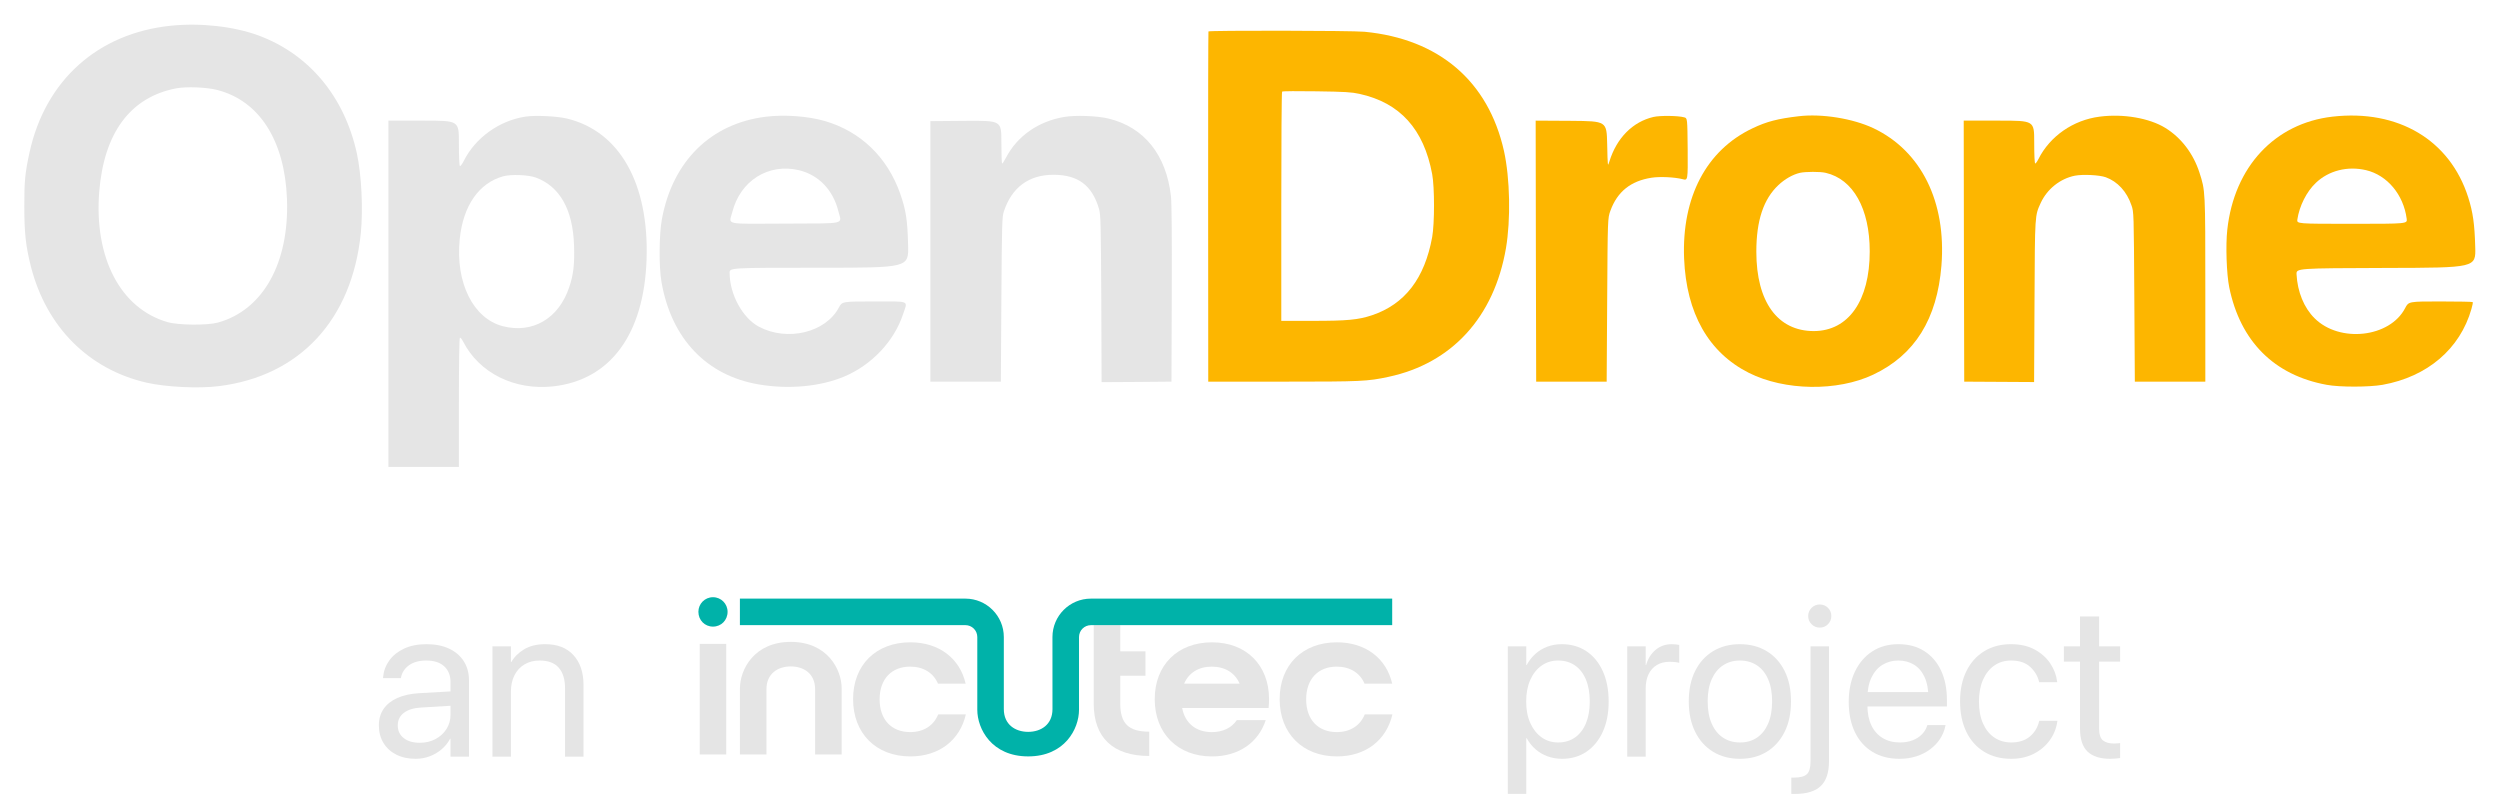
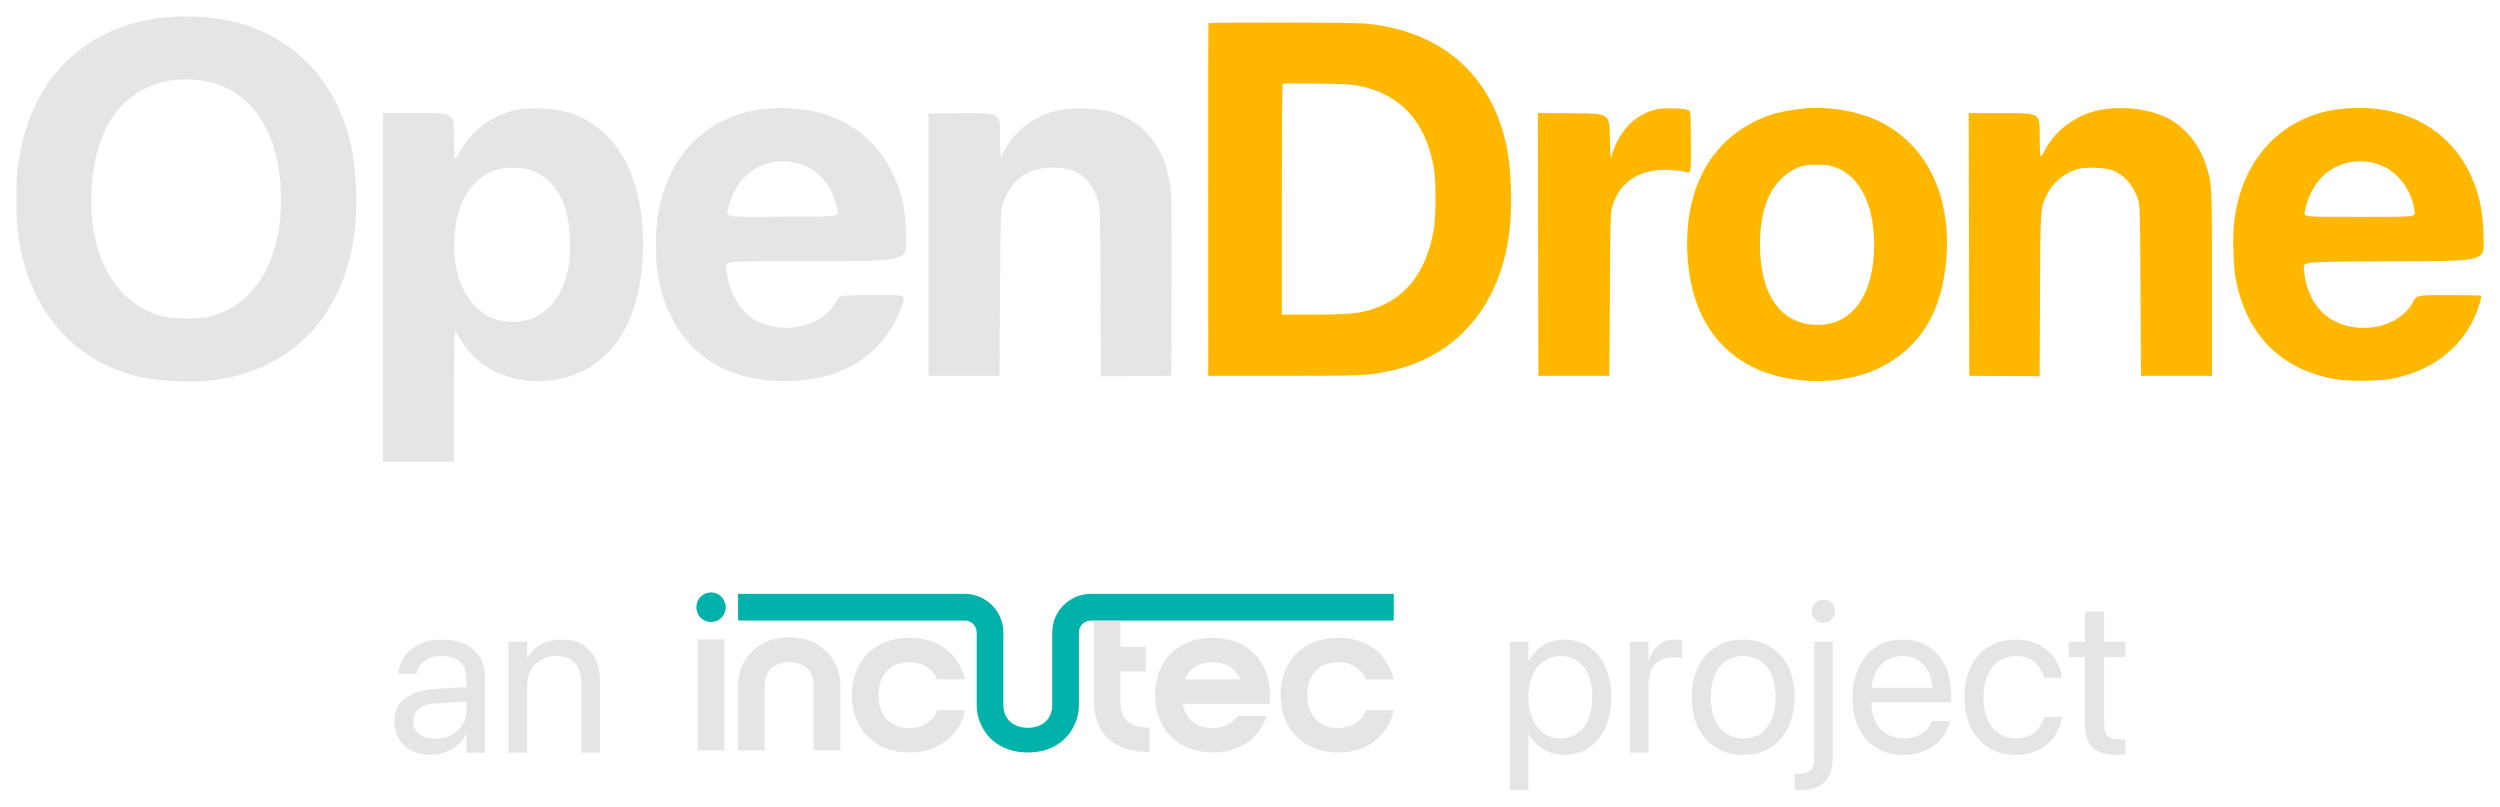
- <svg xmlns="http://www.w3.org/2000/svg" width="916" height="297" viewBox="391.50 657.75 915.75 297.00" role="img" aria-label="OpenDrone, an incutec project">
-   <g transform="translate(400.0599,666.7635) scale(0.374313)">
+ <svg xmlns="http://www.w3.org/2000/svg" width="911.369" height="294.054" viewBox="394 660.596 911.369 294.054" role="img" aria-label="OpenDrone, an incutec project">
+   <g transform="translate(399.7778,666.5676) scale(0.3749)">
    <g transform="translate(0,433) scale(0.1,-0.1)" fill-rule="evenodd">
      <path fill="#e5e5e5" d="M1440 4319 c-715 -74 -1228 -534 -1383 -1240 -43 -197 -52 -281 -51 -529 0 -261 14 -388 65 -590 151 -590 565 -1005 1132 -1135 189 -43 510 -59 707 -34 792 98 1304 650 1390 1498 23 237 7 569 -39 781 -122 555 -466 969 -961 1153 -241 89 -567 126 -860 96z m455 -629 c412 -106 660 -495 682 -1065 24 -628 -234 -1090 -677 -1212 -103 -28 -388 -26 -493 5 -459 133 -718 627 -668 1273 46 580 305 929 754 1015 100 19 298 11 402 -16z" />
      <path fill="#e5e5e5" d="M4910 3429 c-254 -39 -488 -206 -601 -431 -16 -32 -34 -56 -39 -53 -6 4 -10 95 -10 226 0 219 0 219 -345 219 l-345 0 0 -1695 0 -1695 345 0 345 0 0 629 c0 392 4 632 10 636 5 3 19 -14 31 -37 157 -309 504 -481 884 -439 558 63 887 510 912 1241 25 744 -263 1255 -778 1380 -99 24 -312 34 -409 19z m102 -596 c235 -86 364 -313 375 -665 6 -181 -5 -284 -47 -408 -102 -307 -359 -458 -651 -382 -290 76 -464 427 -421 851 32 326 187 550 425 616 76 21 245 15 319 -12z" />
      <path fill="#e5e5e5" d="M7262 3428 c-536 -67 -908 -433 -1014 -997 -29 -151 -31 -473 -5 -621 97 -556 443 -918 957 -1003 292 -49 599 -20 832 78 270 114 488 345 576 611 46 137 75 124 -282 124 -315 0 -315 0 -347 -60 -130 -245 -504 -334 -781 -188 -161 85 -288 318 -288 528 0 50 0 50 876 50 877 0 877 0 871 223 -6 244 -21 342 -78 504 -126 356 -386 606 -736 709 -167 48 -397 65 -581 42z m326 -523 c192 -46 334 -192 386 -400 33 -134 93 -120 -516 -123 -613 -3 -555 -15 -522 112 78 308 353 481 652 411z" />
      <path fill="#e5e5e5" d="M10185 3426 c-252 -42 -460 -187 -570 -399 -16 -31 -33 -57 -37 -57 -5 0 -8 95 -8 210 0 210 0 210 -347 208 l-348 -3 0 -1275 0 -1275 345 0 345 0 5 805 c5 744 7 809 24 860 78 237 245 360 486 360 241 0 379 -104 446 -335 16 -54 18 -137 22 -878 l3 -817 342 2 342 3 3 860 c2 569 -1 892 -8 955 -46 406 -262 675 -610 760 -110 27 -323 35 -435 16z" />
-       <path fill="#fdb600" d="M11597 4263 c-2 -5 -4 -777 -3 -1718 l1 -1710 735 0 c770 0 823 3 1029 47 621 132 1034 585 1150 1258 48 281 40 684 -19 952 -153 685 -637 1098 -1366 1168 -125 12 -1521 14 -1527 3z m1478 -611 c397 -87 630 -345 712 -786 24 -128 24 -483 0 -616 -74 -406 -268 -657 -589 -765 -135 -45 -243 -55 -580 -55 l-308 0 0 1118 c0 615 3 1122 8 1126 4 5 156 6 337 3 278 -4 344 -8 420 -25z" />
-       <path fill="#fdb600" d="M15953 3426 c-202 -47 -360 -205 -431 -435 -17 -56 -17 -56 -22 169 -5 225 -5 225 -353 228 l-347 2 2 -1277 3 -1278 345 0 345 0 5 800 c5 800 5 800 32 874 68 186 198 290 401 322 82 13 226 6 305 -14 52 -14 52 -14 50 291 -3 306 -3 306 -33 314 -58 17 -237 19 -302 4z" />
-       <path fill="#fdb600" d="M17375 3433 c-205 -24 -314 -52 -452 -118 -452 -214 -694 -674 -670 -1275 22 -536 239 -920 634 -1119 350 -176 867 -184 1218 -17 406 192 625 544 667 1068 49 623 -198 1122 -666 1344 -202 95 -505 144 -731 117z m264 -554 c269 -62 431 -351 431 -769 0 -482 -208 -779 -547 -780 -355 0 -563 286 -563 777 0 305 70 515 217 653 62 58 140 103 210 119 53 12 199 13 252 0z" />
-       <path fill="#fdb600" d="M20321 3429 c-259 -33 -487 -191 -600 -416 -12 -24 -26 -43 -31 -43 -6 0 -10 80 -10 210 0 210 0 210 -345 210 l-345 0 2 -1277 3 -1278 342 -2 342 -2 4 792 c4 858 3 834 61 962 63 136 190 237 334 266 78 15 240 7 302 -15 116 -42 207 -141 252 -275 23 -66 23 -68 28 -896 l5 -830 345 0 345 0 0 900 c0 977 0 968 -57 1145 -60 187 -179 343 -335 439 -156 96 -412 140 -642 110z" />
-       <path fill="#fdb600" d="M22600 3429 c-566 -65 -963 -492 -1030 -1107 -17 -153 -7 -435 19 -563 108 -529 439 -861 954 -955 127 -24 416 -23 547 0 439 79 759 352 870 743 10 34 16 64 12 67 -3 3 -145 6 -316 6 -311 0 -311 0 -345 -65 -149 -289 -642 -344 -887 -99 -103 102 -167 258 -176 429 -3 60 -3 60 876 63 879 2 879 2 873 205 -6 224 -22 339 -69 487 -179 561 -686 862 -1328 789z m329 -524 c206 -49 366 -239 397 -475 7 -50 7 -50 -535 -50 -541 0 -541 0 -535 43 20 132 90 272 181 358 126 120 310 167 492 124z" />
+       <path fill="#ffb700" d="M11597 4263 c-2 -5 -4 -777 -3 -1718 l1 -1710 735 0 c770 0 823 3 1029 47 621 132 1034 585 1150 1258 48 281 40 684 -19 952 -153 685 -637 1098 -1366 1168 -125 12 -1521 14 -1527 3z m1478 -611 c397 -87 630 -345 712 -786 24 -128 24 -483 0 -616 -74 -406 -268 -657 -589 -765 -135 -45 -243 -55 -580 -55 l-308 0 0 1118 c0 615 3 1122 8 1126 4 5 156 6 337 3 278 -4 344 -8 420 -25z" />
+       <path fill="#ffb700" d="M15953 3426 c-202 -47 -360 -205 -431 -435 -17 -56 -17 -56 -22 169 -5 225 -5 225 -353 228 l-347 2 2 -1277 3 -1278 345 0 345 0 5 800 c5 800 5 800 32 874 68 186 198 290 401 322 82 13 226 6 305 -14 52 -14 52 -14 50 291 -3 306 -3 306 -33 314 -58 17 -237 19 -302 4z" />
+       <path fill="#ffb700" d="M17375 3433 c-205 -24 -314 -52 -452 -118 -452 -214 -694 -674 -670 -1275 22 -536 239 -920 634 -1119 350 -176 867 -184 1218 -17 406 192 625 544 667 1068 49 623 -198 1122 -666 1344 -202 95 -505 144 -731 117z m264 -554 c269 -62 431 -351 431 -769 0 -482 -208 -779 -547 -780 -355 0 -563 286 -563 777 0 305 70 515 217 653 62 58 140 103 210 119 53 12 199 13 252 0z" />
+       <path fill="#ffb700" d="M20321 3429 c-259 -33 -487 -191 -600 -416 -12 -24 -26 -43 -31 -43 -6 0 -10 80 -10 210 0 210 0 210 -345 210 l-345 0 2 -1277 3 -1278 342 -2 342 -2 4 792 c4 858 3 834 61 962 63 136 190 237 334 266 78 15 240 7 302 -15 116 -42 207 -141 252 -275 23 -66 23 -68 28 -896 l5 -830 345 0 345 0 0 900 c0 977 0 968 -57 1145 -60 187 -179 343 -335 439 -156 96 -412 140 -642 110z" />
+       <path fill="#ffb700" d="M22600 3429 c-566 -65 -963 -492 -1030 -1107 -17 -153 -7 -435 19 -563 108 -529 439 -861 954 -955 127 -24 416 -23 547 0 439 79 759 352 870 743 10 34 16 64 12 67 -3 3 -145 6 -316 6 -311 0 -311 0 -345 -65 -149 -289 -642 -344 -887 -99 -103 102 -167 258 -176 429 -3 60 -3 60 876 63 879 2 879 2 873 205 -6 224 -22 339 -69 487 -179 561 -686 862 -1328 789z m329 -524 c206 -49 366 -239 397 -475 7 -50 7 -50 -535 -50 -541 0 -541 0 -535 43 20 132 90 272 181 358 126 120 310 167 492 124z" />
    </g>
  </g>
  <g fill="#e5e5e5">
-     <path transform="translate(527.434,935.000) scale(0.038889,-0.038889)" d="M417 -20Q314 -20 236.0 19.0Q158 58 114.5 129.0Q71 200 71 294V296Q71 385 115.5 450.0Q160 515 244.5 553.0Q329 591 448 598L833 620V485L468 463Q364 457 306.5 413.0Q249 369 249 296V294Q249 219 305.5 175.0Q362 131 456 131Q538 131 603.5 165.5Q669 200 707.5 260.0Q746 320 746 395V702Q746 797 686.5 851.5Q627 906 518 906Q418 906 356.5 862.5Q295 819 280 749L278 740H110L111 751Q119 837 169.5 907.0Q220 977 309.0 1018.5Q398 1060 520 1060Q643 1060 732.5 1018.0Q822 976 871.0 899.5Q920 823 920 719V0H746V169H742Q712 112 662.0 69.5Q612 27 549.5 3.5Q487 -20 417 -20Z" />
-     <path transform="translate(567.412,935.000) scale(0.038889,-0.038889)" d="M113 0V1040H287V892H291Q333 965 413.0 1012.5Q493 1060 611 1060Q782 1060 876.5 956.5Q971 853 971 675V0H797V644Q797 771 737.5 838.5Q678 906 558 906Q476 906 415.0 869.5Q354 833 320.5 767.0Q287 701 287 612V0Z" />
+     <path transform="translate(534.9841,935) scale(0.0389,-0.0389)" d="M417 -20Q314 -20 236.0 19.0Q158 58 114.5 129.0Q71 200 71 294V296Q71 385 115.5 450.0Q160 515 244.5 553.0Q329 591 448 598L833 620V485L468 463Q364 457 306.5 413.0Q249 369 249 296V294Q249 219 305.5 175.0Q362 131 456 131Q538 131 603.5 165.5Q669 200 707.5 260.0Q746 320 746 395V702Q746 797 686.5 851.5Q627 906 518 906Q418 906 356.5 862.5Q295 819 280 749L278 740H110L111 751Q119 837 169.5 907.0Q220 977 309.0 1018.5Q398 1060 520 1060Q643 1060 732.5 1018.0Q822 976 871.0 899.5Q920 823 920 719V0H746V169H742Q712 112 662.0 69.5Q612 27 549.5 3.5Q487 -20 417 -20Z" />
+     <path transform="translate(574.9619,935) scale(0.0389,-0.0389)" d="M113 0V1040H287V892H291Q333 965 413.0 1012.5Q493 1060 611 1060Q782 1060 876.5 956.5Q971 853 971 675V0H797V644Q797 771 737.5 838.5Q678 906 558 906Q476 906 415.0 869.5Q354 833 320.5 767.0Q287 701 287 612V0Z" />
  </g>
-   <g transform="translate(628.6161,759.9436) scale(0.583171)">
+   <g transform="translate(629.2054,759.9436) scale(0.5832)">
    <path fill="#00B2A9" d="M41.15,199.98c5.14,0,9.17,4.17,9.17,9.17,0,5.28-4.03,9.31-9.17,9.31s-9.17-4.03-9.17-9.31c0-5,4.03-9.17,9.17-9.17Z" />
    <path fill="#e5e5e5" d="M32.81,229.3h16.67v69.47h-16.67v-69.47Z" />
    <path fill="#e5e5e5" d="M121.98,257.37v41.4h-16.67v-40.99c0-9.87-7.22-14.31-15.28-14.31s-15.28,4.45-15.28,14.31v40.99h-16.67v-41.4c0-12.09,9.03-29.32,31.96-29.32s31.96,17.23,31.96,29.32Z" />
    <path fill="#e5e5e5" d="M165.01,284.73c8.47,0,14.73-4.03,17.65-11.12h17.37c-3.75,16.12-16.67,26.4-34.87,26.4-21.54,0-35.99-14.45-35.99-35.98s14.45-35.71,35.99-35.71c18.06,0,31.12,10.14,34.73,25.98h-17.37c-2.92-6.81-9.17-10.7-17.51-10.7-11.53,0-19.17,7.64-19.17,20.56s7.64,20.56,19.17,20.56Z" />
    <path fill="#e5e5e5" d="M315.24,284.45v15.28c-22.79,0-34.88-11.53-34.88-32.92v-49.27h16.67v16.46h15.83v15.3h-15.83v17.38c0,12.64,5.14,17.78,18.2,17.78Z" />
    <path fill="#e5e5e5" d="M370.23,277.23h18.2c-4.59,14.03-16.95,22.79-33.76,22.79-21.54,0-35.98-14.45-35.98-35.98s14.45-35.71,35.98-35.71,35.85,14.31,35.85,35.71c0,1.94-.14,3.75-.28,5.56h-54.32c1.81,9.59,8.75,15.14,18.62,15.14,6.95,0,12.37-2.64,15.7-7.5ZM372.04,254.31c-2.92-6.81-9.17-10.7-17.51-10.7s-14.45,3.89-17.37,10.7h34.87Z" />
    <path fill="#e5e5e5" d="M433.01,284.73c8.48,0,14.73-4.03,17.65-11.12h17.37c-3.75,16.12-16.67,26.4-34.87,26.4-21.54,0-35.98-14.45-35.98-35.98s14.45-35.71,35.98-35.71c18.06,0,31.12,10.14,34.73,25.98h-17.37c-2.92-6.81-9.17-10.7-17.51-10.7-11.53,0-19.17,7.64-19.17,20.56s7.64,20.56,19.17,20.56Z" />
    <path fill="#00B2A9" d="M467.89,200.88v16.66h-189.29c-4.13,0-7.48,3.34-7.48,7.48v45.67c0,12.08-9.02,29.31-31.94,29.31s-31.97-17.23-31.97-29.31v-45.7c0-4.12-3.34-7.46-7.47-7.46H58.06v-16.66h141.67c13.32,0,24.15,10.82,24.15,24.15v45.27c0,9.71,7.21,14.29,15.29,14.29s15.28-4.58,15.28-14.29c0-15.09,0-30.18-.02-45.27,0-13.32,10.82-24.15,24.15-24.15h189.31Z" />
  </g>
  <g fill="#e5e5e5">
-     <path transform="translate(939.445,935.000) scale(0.038889,-0.038889)" d="M113 -350V1040H287V864H291Q324 925 372.5 968.5Q421 1012 484.0 1036.0Q547 1060 621 1060Q754 1060 853.5 993.5Q953 927 1008.0 805.5Q1063 684 1063 520V519Q1063 355 1007.5 234.0Q952 113 853.5 46.5Q755 -20 624 -20Q551 -20 487.0 3.5Q423 27 373.5 70.5Q324 114 291 174H287V-350ZM587 134Q679 134 746.0 181.0Q813 228 849.0 314.5Q885 401 885 519V520Q885 640 849.0 726.5Q813 813 746.0 859.5Q679 906 587 906Q499 906 431.0 858.0Q363 810 324.5 723.5Q286 637 286 520V519Q286 403 325.0 316.5Q364 230 431.5 182.0Q499 134 587 134Z" />
-     <path transform="translate(983.195,935.000) scale(0.038889,-0.038889)" d="M113 0V1040H287V864H291Q317 954 381.0 1007.0Q445 1060 533 1060Q556 1060 574.5 1057.5Q593 1055 603 1053V884Q593 888 567.5 891.0Q542 894 510 894Q443 894 392.5 864.0Q342 834 314.5 777.5Q287 721 287 642V0Z" />
-     <path transform="translate(1007.734,935.000) scale(0.038889,-0.038889)" d="M544 -20Q400 -20 291.5 46.0Q183 112 122.5 233.5Q62 355 62 520V522Q62 688 122.5 808.5Q183 929 291.5 994.5Q400 1060 543 1060Q687 1060 795.5 994.5Q904 929 964.5 808.5Q1025 688 1025 522V520Q1025 354 964.5 233.0Q904 112 796.0 46.0Q688 -20 544 -20ZM545 134Q637 134 704.5 179.5Q772 225 809.5 311.5Q847 398 847 520V522Q847 644 809.5 730.0Q772 816 703.5 861.0Q635 906 543 906Q453 906 384.5 860.5Q316 815 278.0 729.5Q240 644 240 522V520Q240 398 278.0 311.5Q316 225 384.5 179.5Q453 134 545 134Z" />
-     <path transform="translate(1050.006,935.000) scale(0.038889,-0.038889)" d="M-26 -351Q-34 -351 -42.5 -351.0Q-51 -351 -59 -350V-197Q-52 -197 -45.5 -197.0Q-39 -197 -32 -197Q53 -197 87.5 -165.0Q122 -133 122 -46V1040H296V-44Q296 -202 218.5 -276.5Q141 -351 -26 -351ZM209 1216Q164 1216 132.0 1248.0Q100 1280 100 1325Q100 1371 132.0 1402.5Q164 1434 209 1434Q255 1434 286.5 1402.5Q318 1371 318 1325Q318 1280 286.5 1248.0Q255 1216 209 1216Z" />
-     <path transform="translate(1066.340,935.000) scale(0.038889,-0.038889)" d="M541 -20Q392 -20 284.5 46.0Q177 112 119.5 232.5Q62 353 62 516V517Q62 678 120.0 800.5Q178 923 283.0 991.5Q388 1060 530 1060Q672 1060 774.5 994.5Q877 929 932.0 811.0Q987 693 987 537V473H149V609H901L813 483V550Q813 671 776.5 750.0Q740 829 676.0 867.5Q612 906 529 906Q446 906 380.0 865.5Q314 825 276.0 745.5Q238 666 238 550V483Q238 373 275.5 295.0Q313 217 382.0 175.5Q451 134 545 134Q611 134 663.0 154.0Q715 174 750.0 209.0Q785 244 800 289L803 298H974L972 288Q959 224 922.5 168.0Q886 112 829.0 69.5Q772 27 699.0 3.5Q626 -20 541 -20Z" />
-     <path transform="translate(1107.134,935.000) scale(0.038889,-0.038889)" d="M544 -20Q397 -20 288.5 46.5Q180 113 121.0 234.5Q62 356 62 521V522Q62 686 122.0 807.0Q182 928 290.0 994.0Q398 1060 542 1060Q672 1060 765.0 1009.5Q858 959 911.5 879.0Q965 799 976 710L977 702H807L805 710Q786 788 721.5 847.0Q657 906 542 906Q452 906 384.0 858.5Q316 811 278.0 724.5Q240 638 240 520V519Q240 398 278.5 312.0Q317 226 385.5 180.0Q454 134 544 134Q651 134 717.5 188.5Q784 243 806 330L808 338H979L978 331Q964 232 905.5 152.5Q847 73 754.5 26.5Q662 -20 544 -20Z" />
-     <path transform="translate(1147.034,935.000) scale(0.038889,-0.038889)" d="M451 -20Q308 -20 237.0 48.0Q166 116 166 265V896H14V1040H166V1321H346V1040H544V896H346V266Q346 183 382.0 153.5Q418 124 488 124Q504 124 518.5 125.5Q533 127 544 128V-13Q528 -15 502.5 -17.5Q477 -20 451 -20Z" />
+     <path transform="translate(940.0346,935) scale(0.0389,-0.0389)" d="M113 -350V1040H287V864H291Q324 925 372.5 968.5Q421 1012 484.0 1036.0Q547 1060 621 1060Q754 1060 853.5 993.5Q953 927 1008.0 805.5Q1063 684 1063 520V519Q1063 355 1007.5 234.0Q952 113 853.5 46.5Q755 -20 624 -20Q551 -20 487.0 3.5Q423 27 373.5 70.5Q324 114 291 174H287V-350ZM587 134Q679 134 746.0 181.0Q813 228 849.0 314.5Q885 401 885 519V520Q885 640 849.0 726.5Q813 813 746.0 859.5Q679 906 587 906Q499 906 431.0 858.0Q363 810 324.5 723.5Q286 637 286 520V519Q286 403 325.0 316.5Q364 230 431.5 182.0Q499 134 587 134Z" />
+     <path transform="translate(983.7846,935) scale(0.0389,-0.0389)" d="M113 0V1040H287V864H291Q317 954 381.0 1007.0Q445 1060 533 1060Q556 1060 574.5 1057.5Q593 1055 603 1053V884Q593 888 567.5 891.0Q542 894 510 894Q443 894 392.5 864.0Q342 834 314.5 777.5Q287 721 287 642V0Z" />
+     <path transform="translate(1008.323,935) scale(0.0389,-0.0389)" d="M544 -20Q400 -20 291.5 46.0Q183 112 122.5 233.5Q62 355 62 520V522Q62 688 122.5 808.5Q183 929 291.5 994.5Q400 1060 543 1060Q687 1060 795.5 994.5Q904 929 964.5 808.5Q1025 688 1025 522V520Q1025 354 964.5 233.0Q904 112 796.0 46.0Q688 -20 544 -20ZM545 134Q637 134 704.5 179.5Q772 225 809.5 311.5Q847 398 847 520V522Q847 644 809.5 730.0Q772 816 703.5 861.0Q635 906 543 906Q453 906 384.5 860.5Q316 815 278.0 729.5Q240 644 240 522V520Q240 398 278.0 311.5Q316 225 384.5 179.5Q453 134 545 134Z" />
+     <path transform="translate(1050.596,935) scale(0.0389,-0.0389)" d="M-26 -351Q-34 -351 -42.5 -351.0Q-51 -351 -59 -350V-197Q-52 -197 -45.5 -197.0Q-39 -197 -32 -197Q53 -197 87.5 -165.0Q122 -133 122 -46V1040H296V-44Q296 -202 218.5 -276.5Q141 -351 -26 -351ZM209 1216Q164 1216 132.0 1248.0Q100 1280 100 1325Q100 1371 132.0 1402.5Q164 1434 209 1434Q255 1434 286.5 1402.5Q318 1371 318 1325Q318 1280 286.5 1248.0Q255 1216 209 1216Z" />
+     <path transform="translate(1066.929,935) scale(0.0389,-0.0389)" d="M541 -20Q392 -20 284.5 46.0Q177 112 119.5 232.5Q62 353 62 516V517Q62 678 120.0 800.5Q178 923 283.0 991.5Q388 1060 530 1060Q672 1060 774.5 994.5Q877 929 932.0 811.0Q987 693 987 537V473H149V609H901L813 483V550Q813 671 776.5 750.0Q740 829 676.0 867.5Q612 906 529 906Q446 906 380.0 865.5Q314 825 276.0 745.5Q238 666 238 550V483Q238 373 275.5 295.0Q313 217 382.0 175.5Q451 134 545 134Q611 134 663.0 154.0Q715 174 750.0 209.0Q785 244 800 289L803 298H974L972 288Q959 224 922.5 168.0Q886 112 829.0 69.5Q772 27 699.0 3.5Q626 -20 541 -20Z" />
+     <path transform="translate(1107.724,935) scale(0.0389,-0.0389)" d="M544 -20Q397 -20 288.5 46.5Q180 113 121.0 234.5Q62 356 62 521V522Q62 686 122.0 807.0Q182 928 290.0 994.0Q398 1060 542 1060Q672 1060 765.0 1009.5Q858 959 911.5 879.0Q965 799 976 710L977 702H807L805 710Q786 788 721.5 847.0Q657 906 542 906Q452 906 384.0 858.5Q316 811 278.0 724.5Q240 638 240 520V519Q240 398 278.5 312.0Q317 226 385.5 180.0Q454 134 544 134Q651 134 717.5 188.5Q784 243 806 330L808 338H979L978 331Q964 232 905.5 152.5Q847 73 754.5 26.5Q662 -20 544 -20Z" />
+     <path transform="translate(1147.623,935) scale(0.0389,-0.0389)" d="M451 -20Q308 -20 237.0 48.0Q166 116 166 265V896H14V1040H166V1321H346V1040H544V896H346V266Q346 183 382.0 153.5Q418 124 488 124Q504 124 518.5 125.5Q533 127 544 128V-13Q528 -15 502.5 -17.5Q477 -20 451 -20Z" />
  </g>
</svg>
